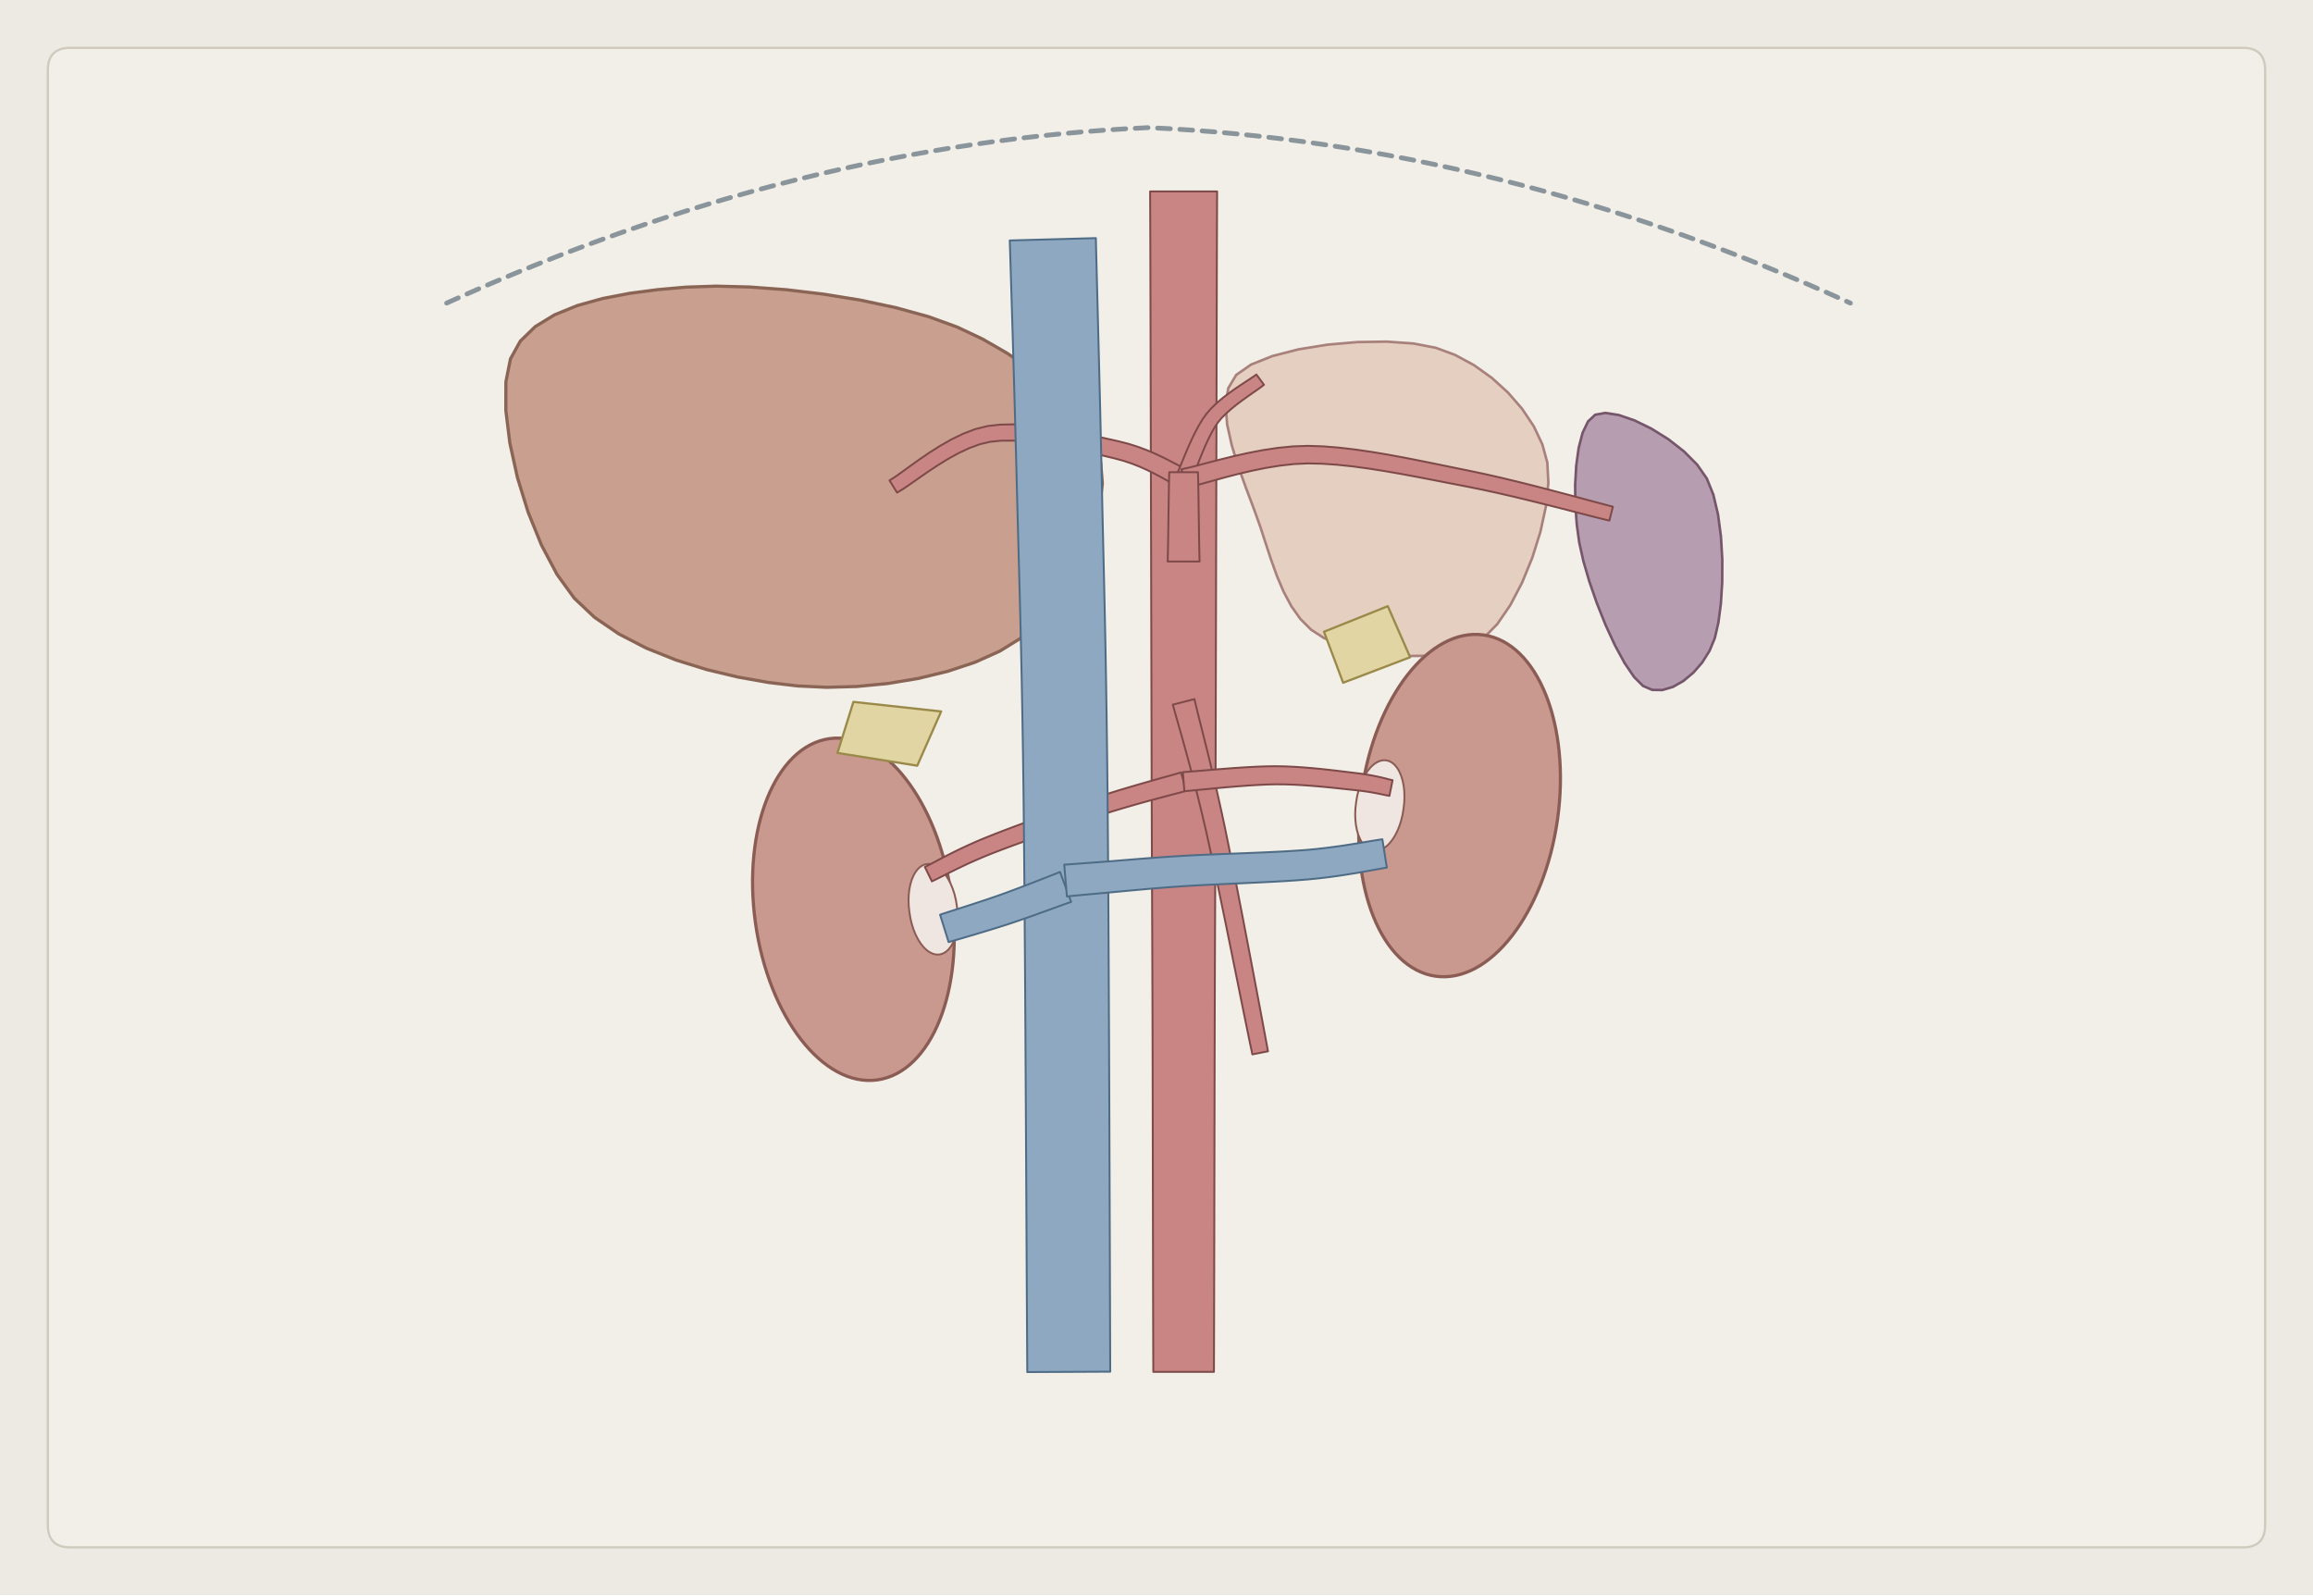
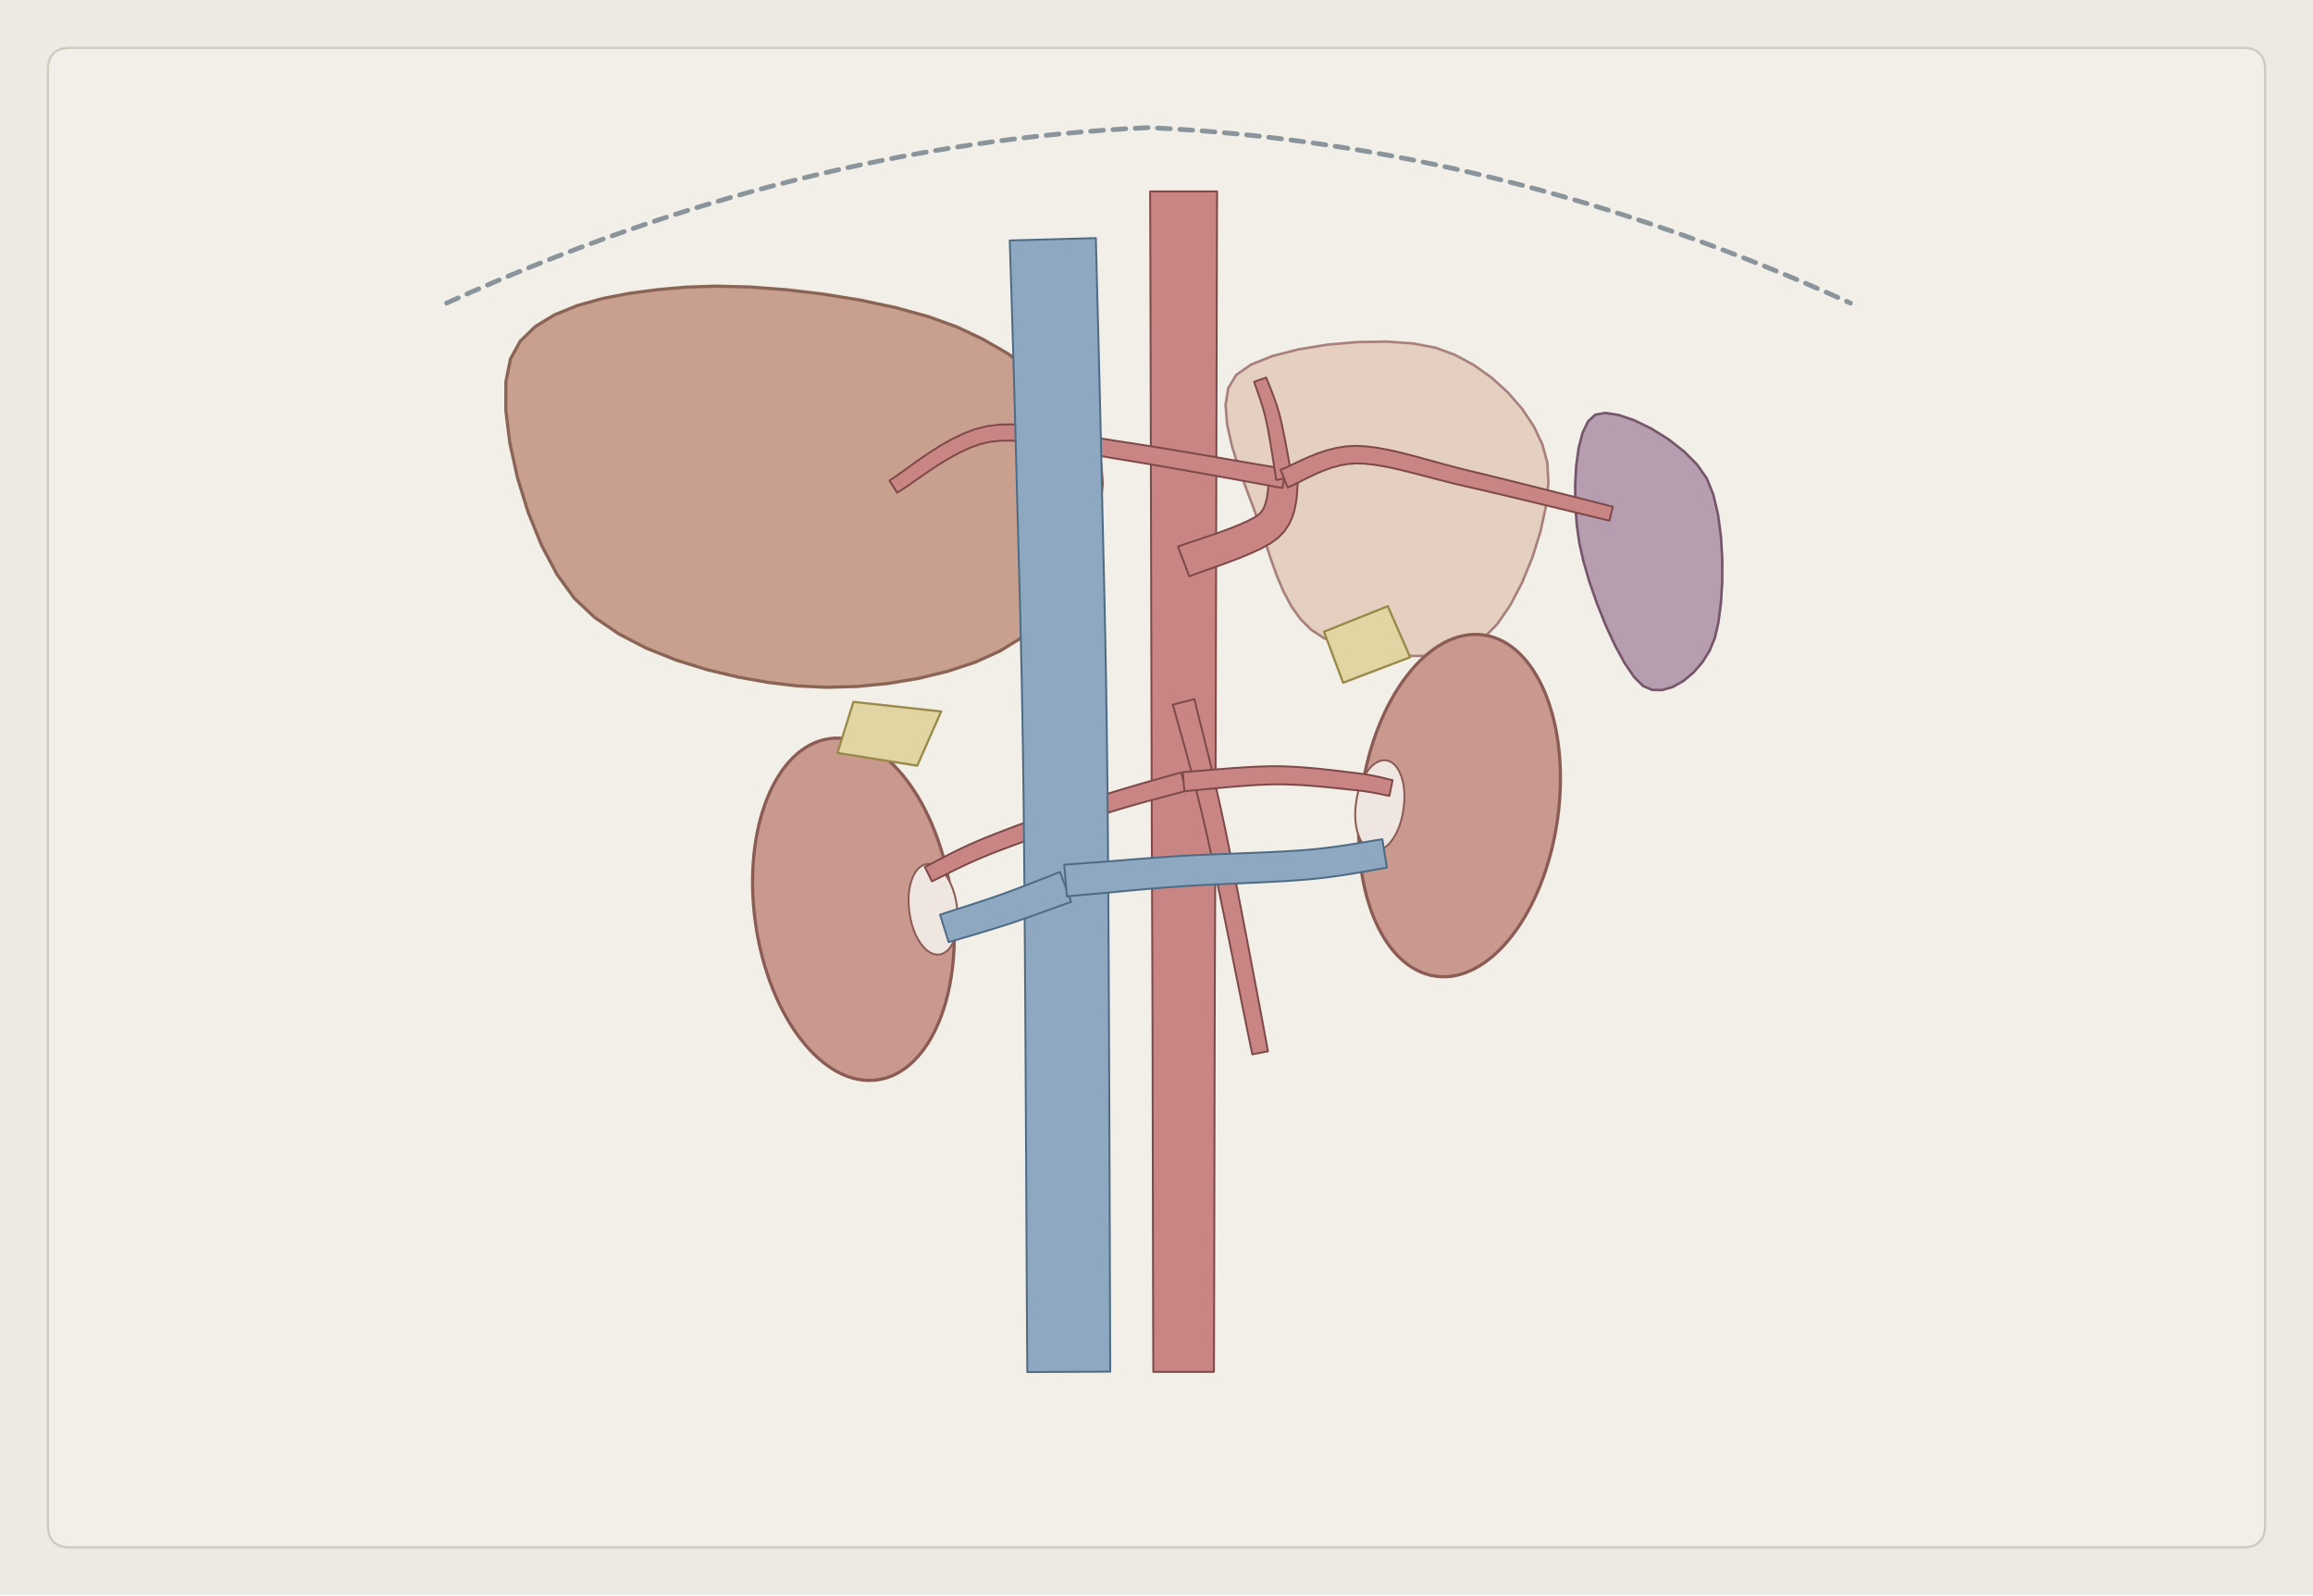
<svg xmlns="http://www.w3.org/2000/svg" viewBox="0 0 1450 1000" width="1450" height="1000">
  <rect width="1450" height="1000" fill="#ECEAE2" />
  <path d="M44 30H1406Q1420 30 1420 44V956Q1420 970 1406 970H44Q30 970 30 956V44Q30 30 44 30Z" fill="#F2EFE8" stroke="#CFCABD" stroke-width="1.4" />
  <path d="M280 190Q500 90 720 80Q940 90 1160 190" fill="none" stroke="#8A949B" stroke-width="3" stroke-linecap="round" stroke-linejoin="round" stroke-dasharray="8 6" />
  <path d="M320 225L326.16 213.87L335.55 204.73L347.63 197.36L361.88 191.56L377.76 187.13L394.77 183.87L412.35 181.56L430 180L448.93 179.37L470.16 179.92L492.87 181.61L516.25 184.38L539.47 188.15L561.72 192.89L582.17 198.53L600 205L616.04 212.58L631.41 221.45L645.76 231.38L658.75 242.19L670.02 253.66L679.22 265.59L686 277.77L690 290L691.06 303.1L689.45 317.62L685.46 332.93L679.38 348.44L671.49 363.51L662.11 377.54L651.51 389.91L640 400L626.81 408.16L611.33 415.12L594.09 420.84L575.63 425.31L556.46 428.49L537.11 430.35L518.12 430.86L500 430L481.82 427.84L462.66 424.45L443.11 419.78L423.75 413.75L405.18 406.32L387.97 397.42L372.71 387L360 375L349.19 360.08L339.45 341.72L331.08 321.09L324.38 299.38L319.62 277.73L317.11 257.34L317.14 239.38Z" fill="#C9A08F" stroke="#8A6455" stroke-width="2" stroke-linejoin="round" />
  <path d="M775 235L784.3 228.53L797.7 223.18L814.04 219L832.19 216.06L851 214.43L869.34 214.16L886.05 215.33L900 218L912.13 222.48L923.95 228.85L935.11 236.81L945.31 246.06L954.22 256.31L961.52 267.24L966.89 278.57L970 290L970.67 302.68L969.14 317.41L965.69 333.3L960.63 349.5L954.23 365.14L946.8 379.34L938.62 391.25L930 400L919.96 405.74L907.81 409.38L894.26 411.13L880 411.25L865.74 409.96L852.19 407.5L840.04 404.1L830 400L821.96 394.77L815.2 388.01L809.51 379.98L804.69 370.94L800.53 361.16L796.84 350.9L793.39 340.42L790 330L785.97 318.79L781.21 306.18L776.39 292.78L772.19 279.19L769.27 266.01L768.32 253.85L770 243.31Z" fill="#E4CFC0" stroke="#A8817C" stroke-width="1.6" stroke-linejoin="round" />
  <path d="M1000 260L1006.32 258.85L1014.8 260.16L1024.71 263.57L1035.31 268.75L1045.87 275.33L1055.66 282.97L1063.95 291.31L1070 300L1074.08 310.11L1076.99 322.42L1078.83 336.18L1079.69 350.63L1079.64 364.99L1078.79 378.52L1077.21 390.44L1075 400L1071.73 407.92L1067.15 415.23L1061.57 421.65L1055.31 426.88L1048.71 430.62L1042.07 432.58L1035.73 432.47L1030 430L1024.42 424.42L1018.48 415.7L1012.44 404.6L1006.56 391.88L1001.12 378.29L996.37 364.61L992.57 351.59L990 340L988.45 328.7L987.58 316.48L987.45 303.99L988.13 291.88L989.66 280.77L992.11 271.33L995.54 264.19Z" fill="#B79DB0" stroke="#76566A" stroke-width="1.6" stroke-linejoin="round" />
  <path d="M473.6 578.63A62 108 -8 1 0 596.4 561.37A62 108 -8 1 0 473.6 578.63Z" fill="#C9998F" stroke="#8A5C54" stroke-width="2" stroke-linejoin="round" />
  <path d="M570.15 572.09A15 28 -8 1 0 599.85 567.91A15 28 -8 1 0 570.15 572.09Z" fill="#EFE6E2" stroke="#8A5C54" stroke-width="1.2" stroke-linejoin="round" />
  <path d="M853.6 496.37A62 108 8 1 0 976.4 513.63A62 108 8 1 0 853.6 496.37Z" fill="#C9998F" stroke="#8A5C54" stroke-width="2" stroke-linejoin="round" />
  <path d="M850.15 502.91A15 28 8 1 0 879.85 507.09A15 28 8 1 0 850.15 502.91Z" fill="#EFE6E2" stroke="#8A5C54" stroke-width="1.2" stroke-linejoin="round" />
  <path d="M535 440L590 446L575 480L525 472Z" fill="#E2D5A4" stroke="#9A8A4A" stroke-width="1.4" stroke-linejoin="round" />
  <path d="M870 380L830 396L842 428L884 412Z" fill="#E2D5A4" stroke="#9A8A4A" stroke-width="1.4" stroke-linejoin="round" />
  <path d="M721 120L721.05 130.62L721.1 144.16L721.15 160.14L721.2 178.08L721.25 197.5L721.3 217.92L721.35 238.86L721.4 259.84L721.45 280.38L721.5 300L721.55 319.46L721.6 339.68L721.65 360.42L721.7 381.44L721.75 402.5L721.8 423.36L721.85 443.78L721.9 463.52L721.95 482.34L722 500L722.05 516.07L722.1 530.56L722.15 543.89L722.2 556.48L722.25 568.75L722.3 581.12L722.35 594.01L722.4 607.84L722.45 623.03L722.5 640L722.55 659.75L722.6 682.4L722.65 707.05L722.7 732.8L722.75 758.75L722.8 784L722.85 807.65L722.9 828.8L722.95 846.55L723 860L761 860L761.05 846.55L761.1 828.8L761.15 807.65L761.2 784L761.25 758.75L761.3 732.8L761.35 707.05L761.4 682.4L761.45 659.75L761.5 640L761.55 623.03L761.6 607.84L761.65 594.01L761.7 581.12L761.75 568.75L761.8 556.48L761.85 543.89L761.9 530.56L761.95 516.07L762 500L762.05 482.34L762.1 463.52L762.15 443.78L762.2 423.36L762.25 402.5L762.3 381.44L762.35 360.42L762.4 339.68L762.45 319.46L762.5 300L762.55 280.38L762.6 259.84L762.65 238.86L762.7 217.92L762.75 197.5L762.8 178.08L762.85 160.14L762.9 144.16L762.95 130.62L763 120Z" fill="#C98583" stroke="#7E4A49" stroke-width="1.2" stroke-linejoin="round" />
-   <path d="M744.58 294.58L742.35 293.58L739.69 292.23L736.47 290.53L732.75 288.58L728.56 286.48L723.92 284.3L718.86 282.15L713.37 280.1L707.49 278.23L701.32 276.66L694.67 275.17L687.29 273.53L679.27 271.82L670.77 270.15L661.97 268.63L653.04 267.36L644.15 266.45L635.44 266.02L627.07 266.18L619.15 267.07L611.47 268.98L603.84 271.87L596.4 275.47L589.23 279.56L582.41 283.89L576.05 288.24L570.27 292.38L565.19 296.06L560.97 299.05L557.63 301.18L562.37 308.82L565.99 306.64L570.49 303.59L575.65 299.96L581.39 295.98L587.59 291.86L594.13 287.82L600.88 284.08L607.68 280.89L614.37 278.44L620.85 276.93L627.65 276.26L635.21 276.22L643.31 276.72L651.72 277.68L660.28 278.99L668.78 280.57L677.06 282.29L684.93 284.07L692.23 285.79L698.68 287.34L704.37 288.88L709.63 290.65L714.58 292.61L719.18 294.67L723.44 296.77L727.35 298.84L730.9 300.81L734.1 302.62L736.99 304.2L739.42 305.42Z" fill="#C98583" stroke="#7E4A49" stroke-width="1.2" stroke-linejoin="round" />
-   <path d="M746.58 302L747.58 299.59L748.81 296.42L750.21 292.74L751.78 288.67L753.5 284.35L755.36 279.95L757.33 275.62L759.38 271.53L761.47 267.85L763.56 264.75L765.89 261.97L768.69 259.16L771.84 256.37L775.18 253.66L778.61 251.08L781.97 248.66L785.15 246.43L788.03 244.43L790.51 242.66L792.38 241.21L787.62 234.79L785.81 236.07L783.42 237.65L780.5 239.56L777.2 241.74L773.64 244.17L769.97 246.82L766.29 249.66L762.73 252.68L759.41 255.88L756.44 259.25L753.8 262.96L751.31 267.1L748.98 271.52L746.79 276.08L744.75 280.65L742.88 285.06L741.19 289.16L739.7 292.79L738.45 295.77L737.42 298Z" fill="#C98583" stroke="#7E4A49" stroke-width="1.2" stroke-linejoin="round" />
-   <path d="M743.32 305.85L747.96 304.75L753.78 303.18L760.49 301.31L767.99 299.25L776.1 297.15L784.66 295.13L793.51 293.33L802.47 291.87L811.36 290.89L820.03 290.5L828.87 290.7L838.25 291.34L848.03 292.38L858.1 293.74L868.36 295.36L878.72 297.17L889.06 299.1L899.29 301.07L909.32 303.03L919.01 304.9L928.77 306.86L938.98 309.08L949.43 311.49L959.88 314.01L970.07 316.54L979.78 319L988.75 321.29L996.76 323.35L1003.56 325.07L1008.9 326.36L1011.1 317.64L1005.82 316.25L999.08 314.45L991.11 312.3L982.14 309.9L972.43 307.34L962.2 304.69L951.71 302.06L941.18 299.53L930.85 297.18L920.99 295.1L911.29 293.13L901.29 291.07L891.03 288.99L880.61 286.94L870.14 285.01L859.69 283.26L849.37 281.77L839.25 280.59L829.43 279.81L819.97 279.5L810.56 279.82L801.02 280.77L791.54 282.2L782.28 283.99L773.4 285.97L765.07 288.03L757.45 290.01L750.74 291.78L745.12 293.19L740.68 294.15Z" fill="#C98583" stroke="#7E4A49" stroke-width="1.2" stroke-linejoin="round" />
-   <path d="M752 352L751.9 348.42L751.8 343.49L751.7 337.55L751.6 330.94L751.5 324L751.4 317.06L751.3 310.45L751.2 304.51L751.1 299.58L751 296L733 296L732.9 299.58L732.8 304.51L732.7 310.45L732.6 317.06L732.5 324L732.4 330.94L732.3 337.55L732.2 343.49L732.1 348.42L732 352Z" fill="#C98583" stroke="#7E4A49" stroke-width="1.2" stroke-linejoin="round" />
+   <path d="M745.55 361.35L748.74 360.08L753.13 358.49L758.56 356.58L764.69 354.41L771.23 352.03L777.9 349.46L784.42 346.74L790.57 343.87L796.15 340.79L801.05 337.33L805.08 333.19L808.1 328.65L810.2 324.01L811.57 319.49L812.42 315.22L812.92 311.3L813.2 307.87L813.39 305.09L813.54 303.25L813.79 301.94L796.21 298.06L795.66 300.39L795.27 303.33L794.98 306.22L794.65 309.14L794.2 312.03L793.58 314.78L792.75 317.27L791.72 319.42L790.49 321.18L788.95 322.67L786.26 324.45L782.04 326.66L776.76 329.02L770.81 331.4L764.52 333.72L758.2 335.92L752.16 337.95L746.66 339.78L741.95 341.37L738.45 342.65Z" fill="#C98583" stroke="#7E4A49" stroke-width="1.2" stroke-linejoin="round" />
+   <path d="M806.03 294.09L799.67 293.03L791.35 291.61L781.45 289.91L770.37 288L758.49 285.96L746.21 283.87L733.92 281.81L722 279.85L710.84 278.08L700.88 276.57L691.86 275.12L683.12 273.5L674.6 271.82L666.27 270.16L658.11 268.64L650.1 267.37L642.22 266.46L634.45 266.02L626.77 266.18L619.14 267.08L611.47 268.98L603.84 271.87L596.4 275.47L589.23 279.56L582.41 283.89L576.05 288.24L570.27 292.38L565.19 296.06L560.97 299.05L557.63 301.18L562.37 308.82L565.99 306.64L570.49 303.59L575.65 299.96L581.39 295.98L587.59 291.86L594.13 287.82L600.88 284.08L607.68 280.89L614.37 278.44L620.86 276.92L627.39 276.26L634.19 276.22L641.27 276.72L648.62 277.67L656.26 278.98L664.21 280.56L672.46 282.3L681.04 284.1L689.94 285.85L699.12 287.43L709.08 289.04L720.16 290.9L732.02 292.95L744.27 295.1L756.51 297.29L768.35 299.42L779.41 301.43L789.29 303.23L797.61 304.75L803.97 305.91Z" fill="#C98583" stroke="#7E4A49" stroke-width="1.2" stroke-linejoin="round" />
+   <path d="M809.92 299.13L809.47 296.83L808.89 293.79L808.23 290.14L807.48 286.05L806.68 281.68L805.83 277.18L804.96 272.71L804.09 268.42L803.22 264.45L802.37 260.94L801.5 257.75L800.55 254.65L799.56 251.67L798.55 248.84L797.56 246.18L796.61 243.74L795.73 241.53L794.94 239.6L794.29 237.98L793.77 236.67L786.23 239.33L786.67 240.75L787.27 242.48L787.96 244.46L788.73 246.66L789.56 249.07L790.42 251.64L791.28 254.36L792.12 257.19L792.91 260.1L793.63 263.06L794.32 266.36L795.06 270.21L795.82 274.42L796.58 278.85L797.32 283.32L798.02 287.67L798.66 291.76L799.23 295.43L799.71 298.52L800.08 300.87Z" fill="#C98583" stroke="#7E4A49" stroke-width="1.2" stroke-linejoin="round" />
+   <path d="M807.23 305.57L809.96 304.42L813.29 302.79L816.98 300.91L821.03 298.89L825.4 296.84L830.04 294.9L834.89 293.17L839.88 291.79L844.93 290.87L850.05 290.5L855.46 290.69L861.31 291.31L867.52 292.33L874.06 293.67L880.91 295.28L888.03 297.08L895.41 299.01L903.02 301L910.85 302.98L918.84 304.86L927.45 306.83L937.01 309.07L947.22 311.49L957.74 314.01L968.24 316.55L978.39 319.01L987.86 321.31L996.33 323.36L1003.46 325.08L1008.92 326.37L1011.08 317.63L1005.65 316.24L998.55 314.43L990.11 312.28L980.65 309.89L970.51 307.33L960.02 304.69L949.51 302.07L939.31 299.54L929.74 297.2L921.16 295.14L913.3 293.18L905.62 291.14L898.08 289.07L890.69 287.03L883.47 285.1L876.42 283.34L869.54 281.82L862.85 280.62L856.33 279.82L849.95 279.5L843.64 279.84L837.48 280.85L831.6 282.36L826.04 284.22L820.85 286.28L816.09 288.39L811.83 290.4L808.15 292.17L805.17 293.53L802.77 294.43Z" fill="#C98583" stroke="#7E4A49" stroke-width="1.2" stroke-linejoin="round" />
  <path d="M735.22 441.74L736.48 446.23L738.02 451.67L739.8 457.96L741.8 465.05L743.96 472.89L746.26 481.42L748.67 490.58L751.14 500.32L753.64 510.57L756.14 521.28L758.83 533.41L761.85 547.56L765.11 563.12L768.48 579.49L771.85 596.06L775.13 612.24L778.2 627.42L780.96 641L783.29 652.38L785.1 660.97L794.9 659.03L793.3 650.42L791.17 639L788.61 625.38L785.73 610.16L782.65 593.94L779.46 577.31L776.28 560.88L773.22 545.24L770.38 530.99L767.86 518.72L765.53 507.85L763.2 497.44L760.9 487.56L758.67 478.26L756.54 469.61L754.56 461.67L752.75 454.5L751.16 448.17L749.83 442.75L748.78 438.26Z" fill="#C98583" stroke="#7E4A49" stroke-width="1.2" stroke-linejoin="round" />
  <path d="M740.38 484.22L737.39 485.1L733.66 486.16L729.24 487.39L724.26 488.78L718.81 490.32L713.01 491.98L706.95 493.76L700.73 495.63L694.46 497.59L688.24 499.61L681.8 501.78L674.83 504.17L667.5 506.72L659.93 509.39L652.28 512.13L644.7 514.88L637.34 517.6L630.34 520.23L623.86 522.73L618.02 525.05L612.67 527.28L607.6 529.53L602.84 531.74L598.41 533.89L594.32 535.94L590.6 537.86L587.26 539.61L584.34 541.16L581.86 542.46L579.8 543.51L584.2 552.49L586.37 551.46L588.97 550.17L591.94 548.68L595.26 547.01L598.93 545.19L602.94 543.25L607.26 541.22L611.89 539.15L616.8 537.05L621.98 534.95L627.71 532.75L634.14 530.34L641.09 527.8L648.42 525.17L655.97 522.49L663.59 519.84L671.13 517.25L678.45 514.77L685.37 512.47L691.76 510.39L697.87 508.47L704.04 506.61L710.18 504.83L716.18 503.14L721.94 501.56L727.36 500.1L732.34 498.78L736.78 497.6L740.58 496.6L743.62 495.78Z" fill="#C98583" stroke="#7E4A49" stroke-width="1.2" stroke-linejoin="round" />
  <path d="M742.47 495.98L745.99 495.67L750.54 495.24L755.92 494.72L761.92 494.15L768.35 493.56L775.03 493L781.73 492.49L788.27 492.08L794.43 491.79L800.01 491.67L805.3 491.71L810.69 491.88L816.1 492.17L821.47 492.54L826.73 492.98L831.83 493.45L836.71 493.95L841.3 494.44L845.56 494.9L849.38 495.3L852.74 495.67L855.75 496.07L858.45 496.48L860.88 496.9L863.06 497.31L865.01 497.7L866.75 498.06L868.33 498.39L869.76 498.68L871.01 498.9L872.99 489.1L871.87 488.84L870.59 488.52L869.05 488.12L867.25 487.68L865.19 487.19L862.86 486.69L860.25 486.17L857.34 485.66L854.13 485.16L850.62 484.7L846.78 484.23L842.54 483.71L837.91 483.15L832.97 482.58L827.77 482.02L822.37 481.51L816.84 481.06L811.23 480.69L805.6 480.44L799.99 480.33L794.1 480.4L787.7 480.63L780.99 480.98L774.16 481.43L767.4 481.94L760.9 482.46L754.86 482.97L749.49 483.42L744.99 483.78L741.53 484.02Z" fill="#C98583" stroke="#7E4A49" stroke-width="1.2" stroke-linejoin="round" />
  <path d="M633.01 150.74L633.28 159.45L633.62 170.36L634.02 183.16L634.46 197.55L634.93 213.24L635.42 229.93L635.92 247.31L636.41 265.08L636.89 282.95L637.34 300.63L637.78 317.9L638.24 334.91L638.7 351.95L639.17 369.36L639.63 387.48L640.08 406.63L640.52 427.15L640.93 449.38L641.32 473.64L641.67 500.28L641.99 531.36L642.29 567.7L642.58 607.73L642.84 649.9L643.08 692.62L643.31 734.36L643.51 773.53L643.69 808.59L643.86 837.98L644 860.13L696 859.87L695.92 837.74L695.83 808.37L695.71 773.31L695.57 734.12L695.42 692.38L695.24 649.62L695.04 607.43L694.83 567.34L694.59 530.92L694.33 499.72L694.05 472.95L693.72 448.54L693.38 426.18L693.01 405.53L692.62 386.27L692.22 368.08L691.82 350.62L691.42 333.57L691.03 316.61L690.66 299.37L690.27 281.65L689.86 263.72L689.43 245.89L689 228.47L688.57 211.76L688.17 196.05L687.8 181.64L687.47 168.84L687.19 157.95L686.99 149.26Z" fill="#8DA8C0" stroke="#4F6C86" stroke-width="1.2" stroke-linejoin="round" />
  <path d="M594.68 590.59L596.94 589.94L599.84 589.1L603.29 588.09L607.17 586.95L611.37 585.71L615.76 584.39L620.23 583.04L624.68 581.66L629 580.31L633.08 578.99L637.15 577.62L641.47 576.13L645.92 574.57L650.4 572.97L654.79 571.38L658.99 569.86L662.87 568.45L666.32 567.2L669.23 566.16L671.49 565.37L664.51 546.63L662.25 547.52L659.34 548.67L655.92 550.02L652.09 551.52L647.96 553.12L643.65 554.78L639.28 556.45L634.95 558.07L630.79 559.61L626.92 561.01L623.06 562.36L618.9 563.78L614.57 565.21L610.2 566.65L605.88 568.04L601.76 569.37L597.92 570.6L594.5 571.7L591.58 572.65L589.32 573.41Z" fill="#8DA8C0" stroke="#4F6C86" stroke-width="1.2" stroke-linejoin="round" />
  <path d="M866.6 526.11L863.81 526.53L860.41 527.08L856.51 527.74L852.16 528.47L847.4 529.24L842.28 530.04L836.84 530.81L831.14 531.55L825.25 532.22L819.19 532.79L812.64 533.27L805.33 533.71L797.45 534.11L789.19 534.48L780.72 534.82L772.23 535.15L763.88 535.48L755.85 535.81L748.3 536.15L741.42 536.52L735.1 536.91L729.09 537.31L723.38 537.72L717.95 538.13L712.81 538.53L707.94 538.93L703.36 539.31L699.04 539.66L695 539.99L691.2 540.28L687.64 540.55L684.35 540.79L681.32 541.02L678.55 541.22L676.05 541.41L673.79 541.58L671.78 541.72L670.01 541.85L668.47 541.95L667.16 542.04L668.84 561.96L670.15 561.83L671.69 561.67L673.46 561.5L675.46 561.3L677.7 561.09L680.2 560.86L682.95 560.6L685.96 560.33L689.24 560.03L692.8 559.72L696.65 559.37L700.73 558.99L705.06 558.58L709.62 558.16L714.44 557.72L719.52 557.26L724.87 556.81L730.49 556.36L736.4 555.91L742.58 555.48L749.3 555.08L756.73 554.69L764.69 554.31L773.02 553.94L781.53 553.55L790.04 553.16L798.4 552.73L806.42 552.28L813.94 551.77L820.81 551.21L827.22 550.56L833.43 549.81L839.39 548.99L845.05 548.12L850.35 547.26L855.23 546.41L859.63 545.62L863.5 544.92L866.75 544.33L869.4 543.89Z" fill="#8DA8C0" stroke="#4F6C86" stroke-width="1.2" stroke-linejoin="round" />
</svg>
